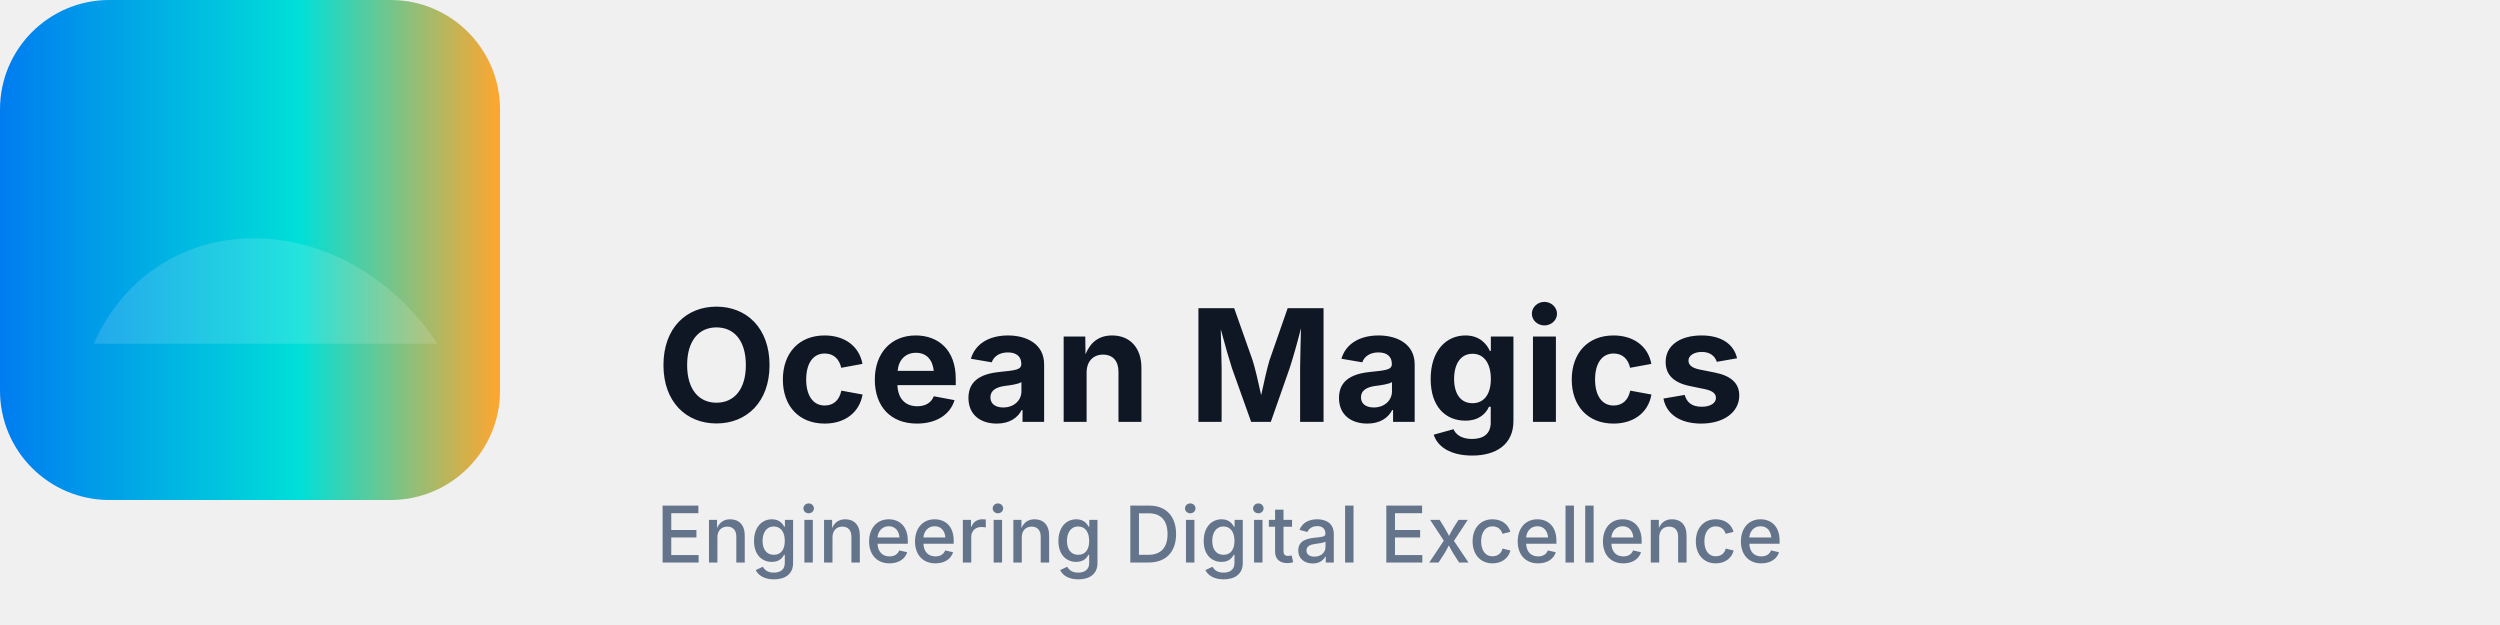
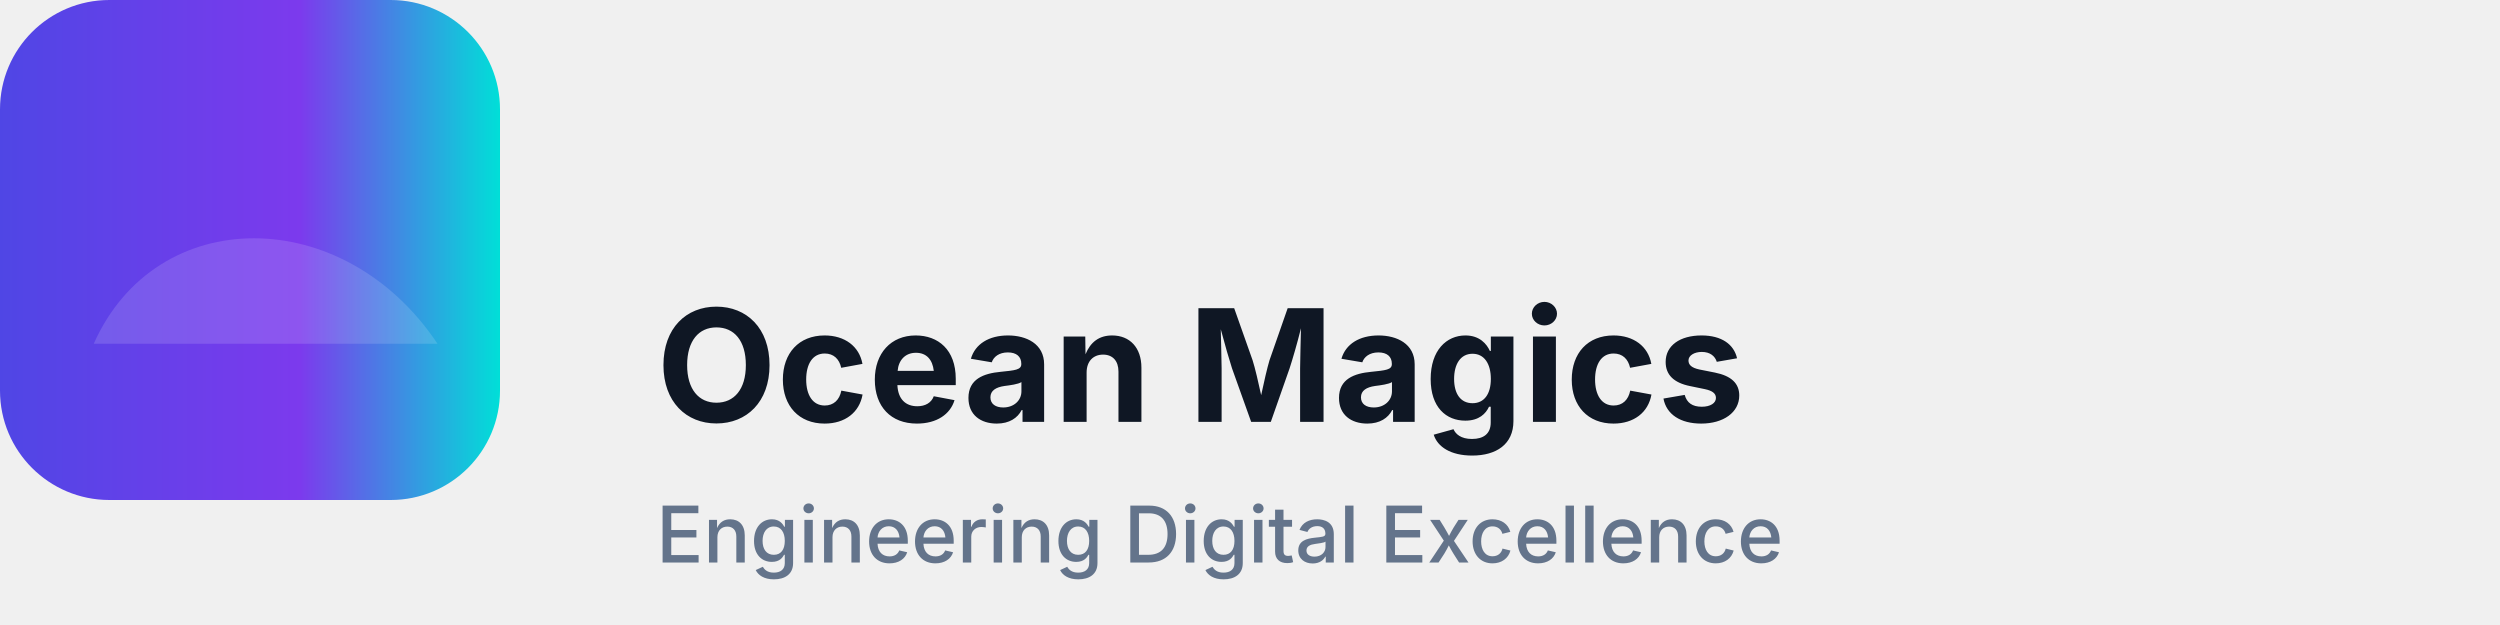
<svg xmlns="http://www.w3.org/2000/svg" viewBox="0 0 320 80" role="img" aria-label="Ocean Magics">
  <defs>
    <linearGradient id="g" x1="0" x2="1">
-       <stop offset="0" stop-color="#007CF0" />
-       <stop offset="0.6" stop-color="#00DFD8" />
-       <stop offset="1" stop-color="#FFA62E" />
+       <stop offset="0" stop-color="#4f46e5" />
+       <stop offset="0.6" stop-color="#7c3aed" />
+       <stop offset="1" stop-color="#00DFD8" />
    </linearGradient>
  </defs>
  <g>
    <rect x="0" y="0" rx="14" width="64" height="64" fill="url(#g)" />
    <path d="M12 44c8-18 32-18 44 0" fill="white" opacity="0.14" />
  </g>
  <g transform="translate(84,54)">
-     <text font-family="Inter, Poppins, Arial" font-weight="700" font-size="20" fill="#0f1724">Ocean Magics</text>
+     <text font-family="Poppins, Inter, Arial" font-weight="700" font-size="20" fill="#0f1724">Ocean Magics</text>
    <text y="18" font-family="Inter, Arial" font-weight="500" font-size="10" fill="#64748b">Engineering Digital Excellence</text>
  </g>
</svg>
